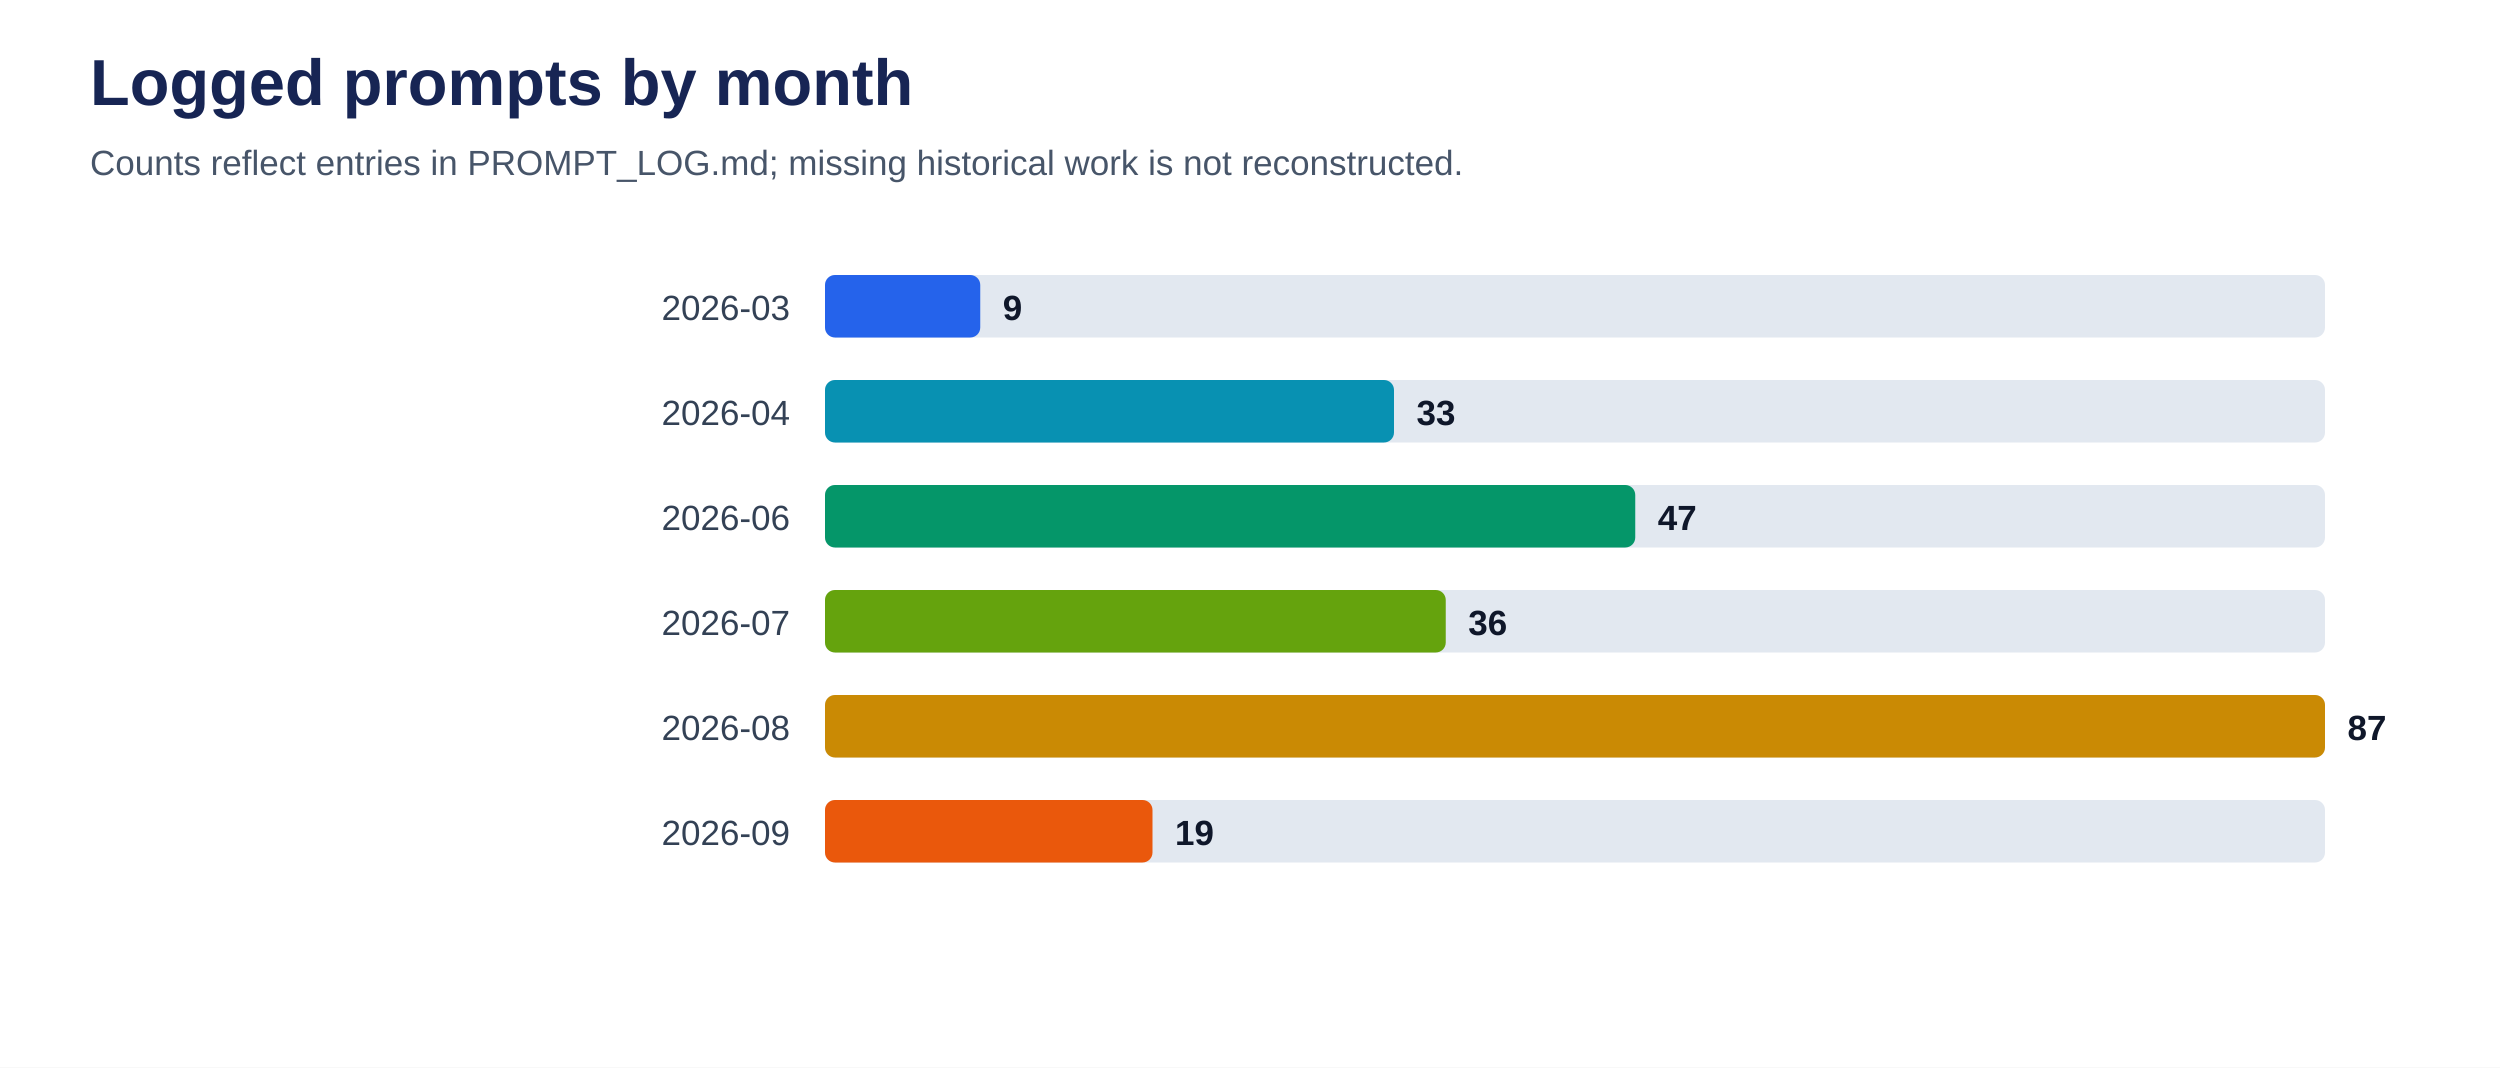
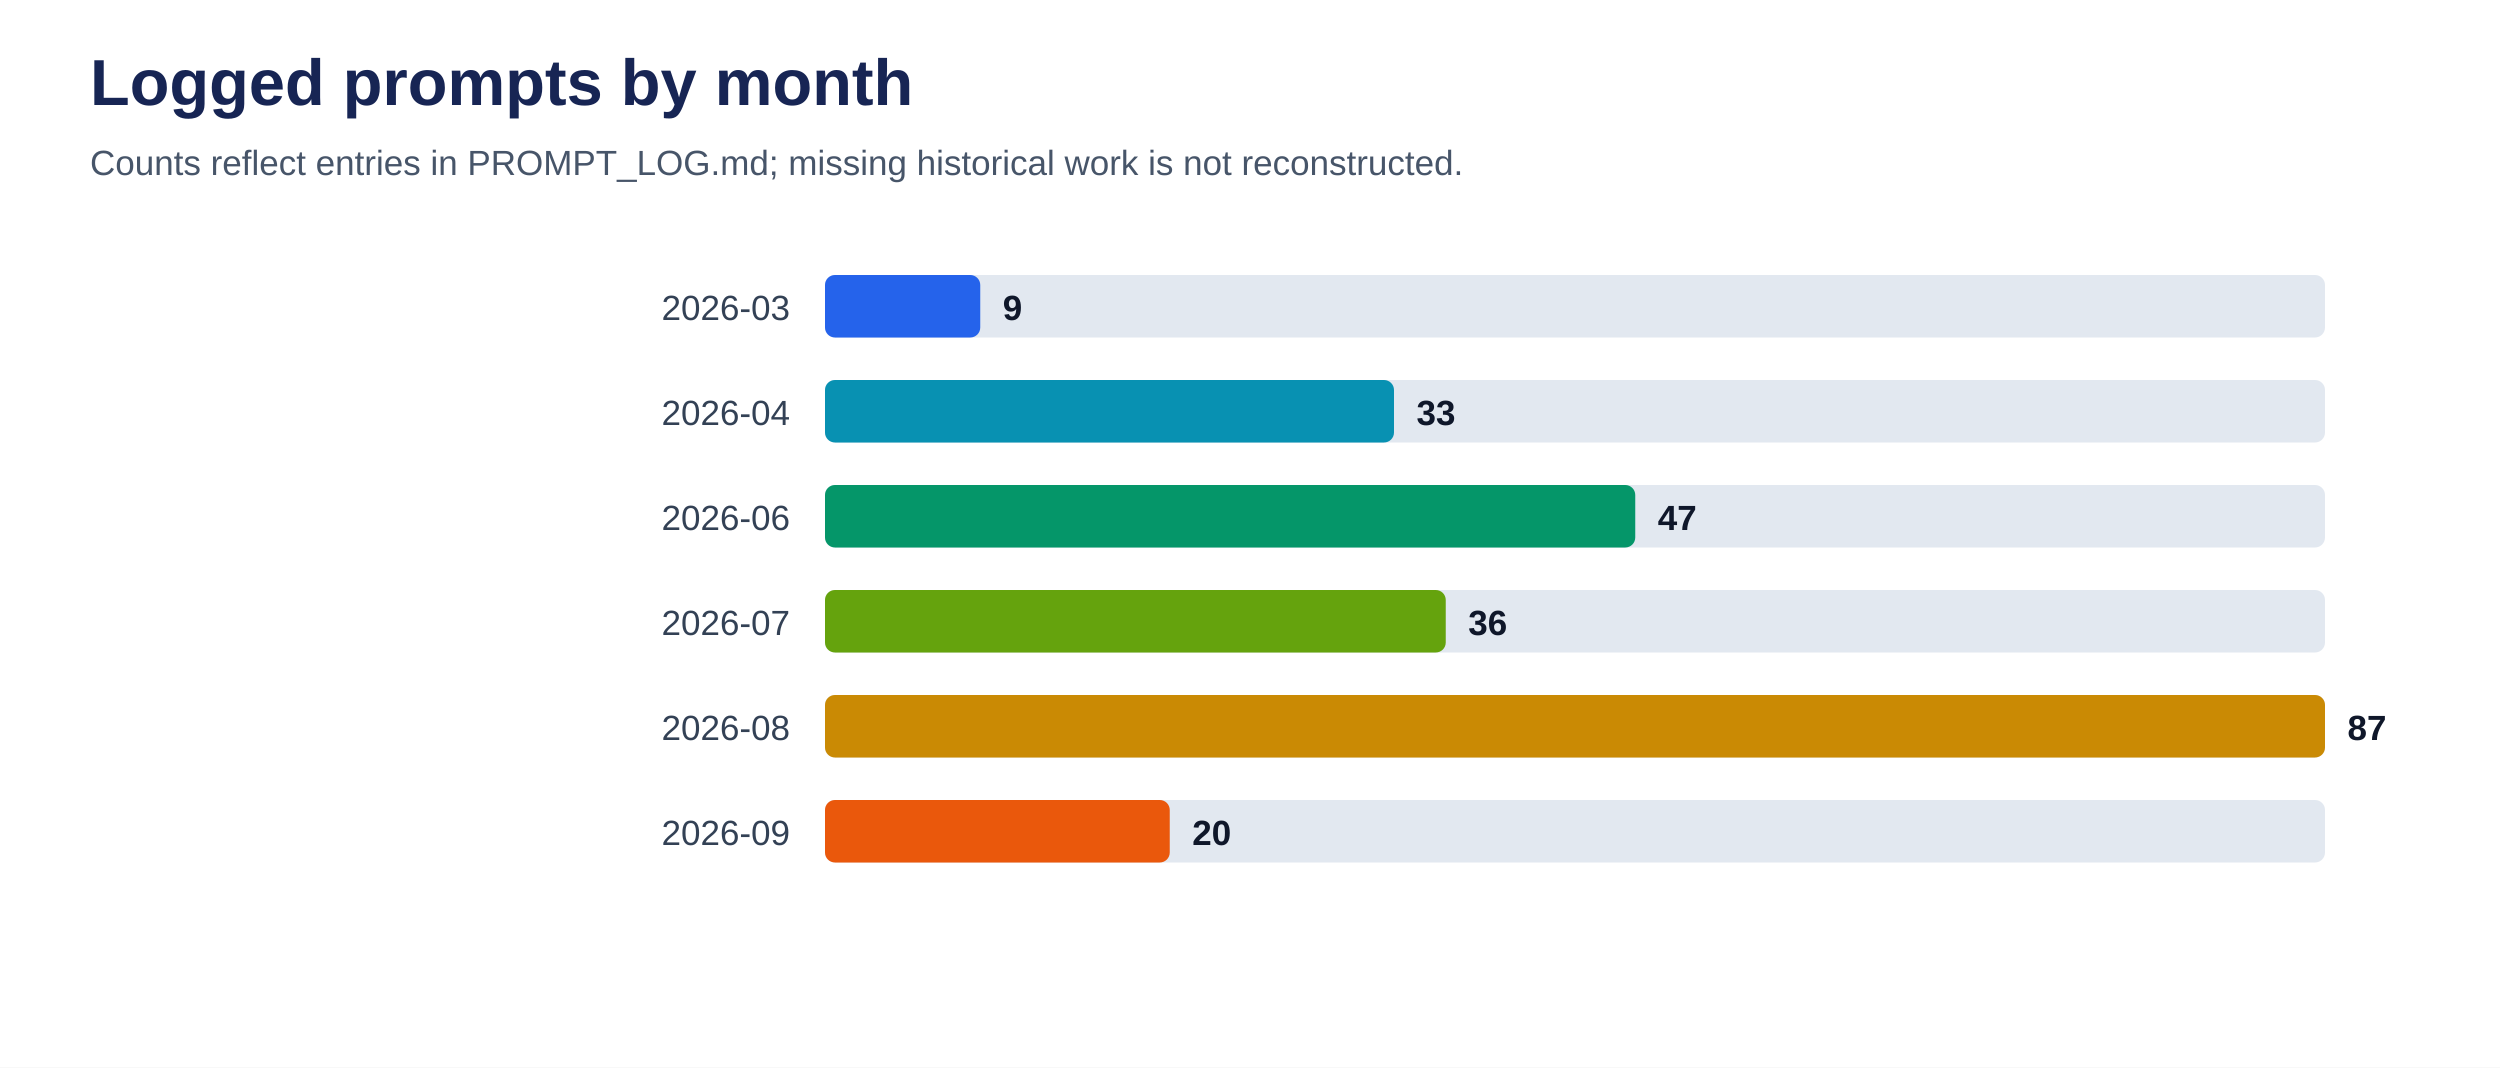
<svg xmlns="http://www.w3.org/2000/svg" viewBox="0 0 1000 427" role="img" aria-labelledby="title desc">
  <rect width="100%" height="100%" fill="#ffffff" />
  <text x="36" y="42" font-family="Arial, sans-serif" font-size="26" font-weight="700" fill="#172554">Logged prompts by month</text>
  <text x="36" y="70" font-family="Arial, sans-serif" font-size="14" fill="#475569">Counts reflect entries in PROMPT_LOG.md; missing historical work is not reconstructed.</text>
  <text x="316" y="128" text-anchor="end" font-family="Arial, sans-serif" font-size="14" fill="#334155">2026-03</text>
  <rect x="330" y="110" width="600" height="25" rx="4" fill="#e2e8f0" />
  <rect x="330" y="110" width="62.1" height="25" rx="4" fill="#2563eb" />
  <text x="401.1" y="128" font-family="Arial, sans-serif" font-size="14" font-weight="700" fill="#0f172a">9</text>
  <text x="316" y="170" text-anchor="end" font-family="Arial, sans-serif" font-size="14" fill="#334155">2026-04</text>
  <rect x="330" y="152" width="600" height="25" rx="4" fill="#e2e8f0" />
  <rect x="330" y="152" width="227.6" height="25" rx="4" fill="#0891b2" />
  <text x="566.6" y="170" font-family="Arial, sans-serif" font-size="14" font-weight="700" fill="#0f172a">33</text>
  <text x="316" y="212" text-anchor="end" font-family="Arial, sans-serif" font-size="14" fill="#334155">2026-06</text>
  <rect x="330" y="194" width="600" height="25" rx="4" fill="#e2e8f0" />
  <rect x="330" y="194" width="324.1" height="25" rx="4" fill="#059669" />
  <text x="663.1" y="212" font-family="Arial, sans-serif" font-size="14" font-weight="700" fill="#0f172a">47</text>
  <text x="316" y="254" text-anchor="end" font-family="Arial, sans-serif" font-size="14" fill="#334155">2026-07</text>
  <rect x="330" y="236" width="600" height="25" rx="4" fill="#e2e8f0" />
  <rect x="330" y="236" width="248.3" height="25" rx="4" fill="#65a30d" />
  <text x="587.3" y="254" font-family="Arial, sans-serif" font-size="14" font-weight="700" fill="#0f172a">36</text>
  <text x="316" y="296" text-anchor="end" font-family="Arial, sans-serif" font-size="14" fill="#334155">2026-08</text>
  <rect x="330" y="278" width="600" height="25" rx="4" fill="#e2e8f0" />
  <rect x="330" y="278" width="600.0" height="25" rx="4" fill="#ca8a04" />
  <text x="939.0" y="296" font-family="Arial, sans-serif" font-size="14" font-weight="700" fill="#0f172a">87</text>
  <text x="316" y="338" text-anchor="end" font-family="Arial, sans-serif" font-size="14" fill="#334155">2026-09</text>
  <rect x="330" y="320" width="600" height="25" rx="4" fill="#e2e8f0" />
-   <rect x="330" y="320" width="131.0" height="25" rx="4" fill="#ea580c" />
-   <text x="470.0" y="338" font-family="Arial, sans-serif" font-size="14" font-weight="700" fill="#0f172a">19</text>
+   <rect x="330" y="320" width="137.9" height="25" rx="4" fill="#ea580c" />
+   <text x="476.9" y="338" font-family="Arial, sans-serif" font-size="14" font-weight="700" fill="#0f172a">20</text>
</svg>
